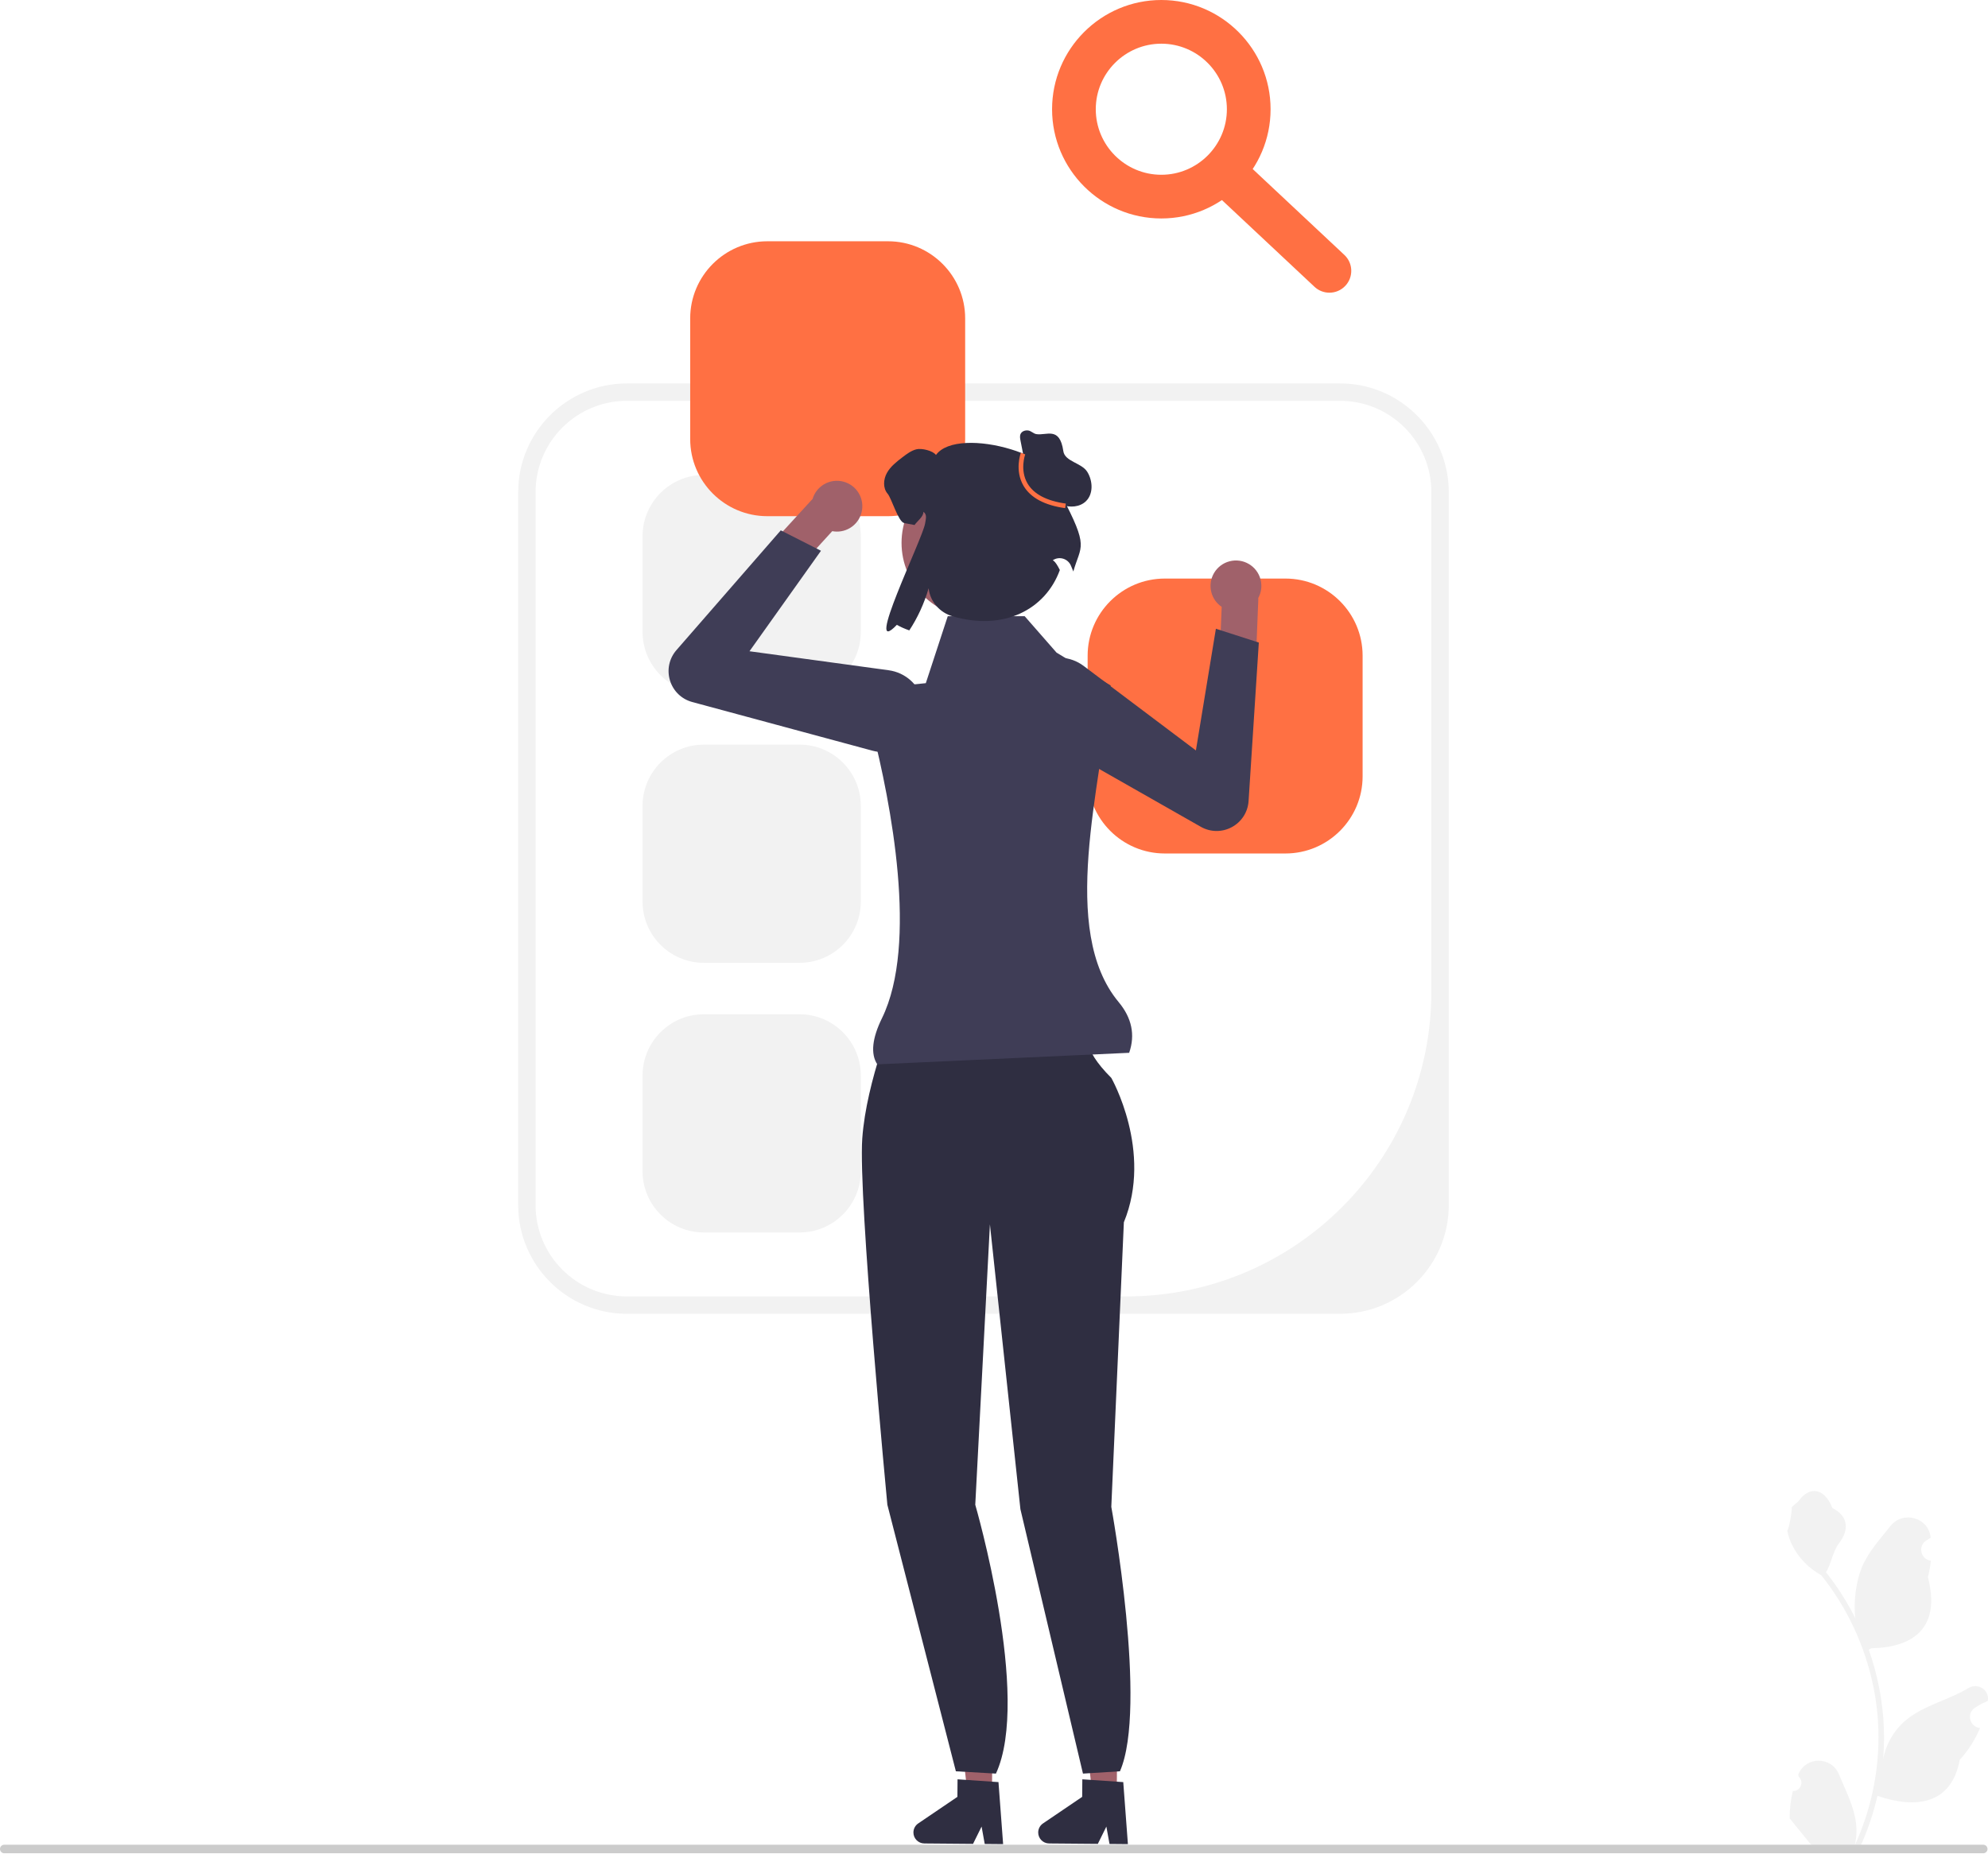
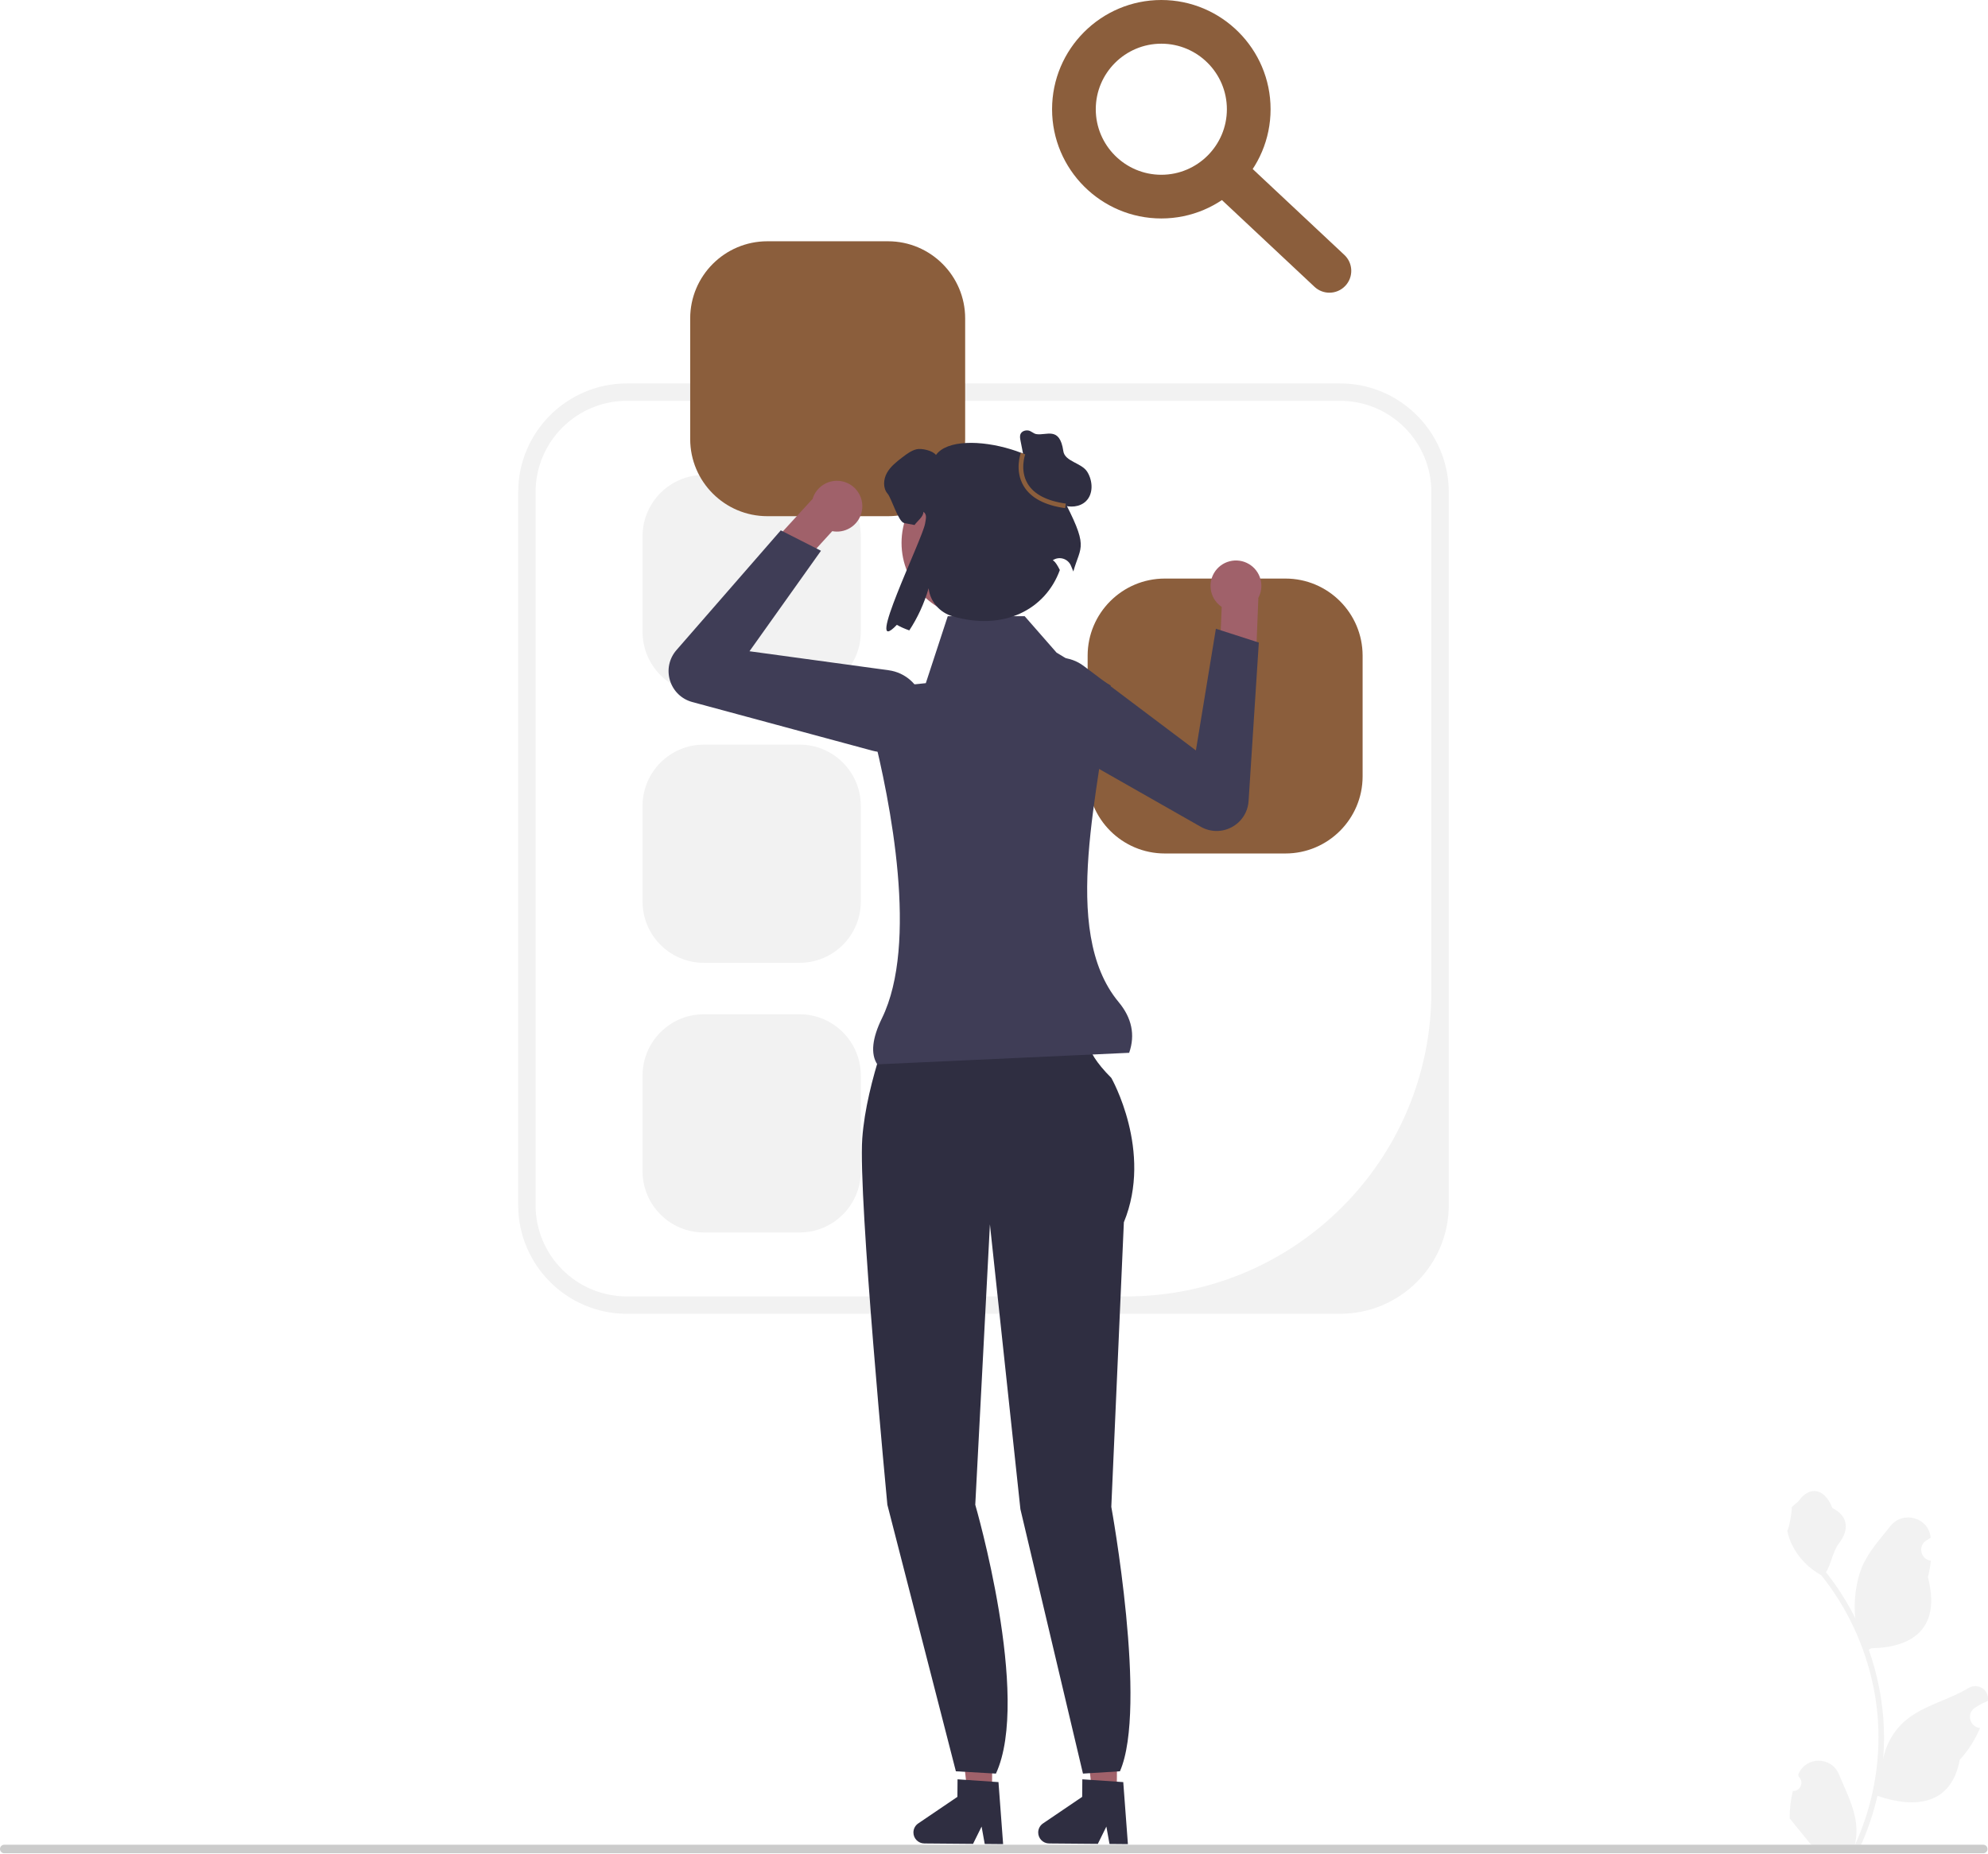
<svg xmlns="http://www.w3.org/2000/svg" width="552.81" height="515.459" viewBox="0 0 552.81 515.459" role="img" artist="Katerina Limpitsouni" source="https://undraw.co/">
  <path d="M372.633,365.415H174.325c-16.669,0-30.23-13.561-30.23-30.23V136.877c0-16.669,13.561-30.23,30.23-30.23h198.308c16.669,0,30.23,13.561,30.23,30.23v198.308c0,16.669-13.561,30.23-30.23,30.23ZM174.325,111.484c-14.024,0-25.393,11.369-25.393,25.393v198.308c0,14.024,11.369,25.393,25.393,25.393h138.91c46.829,0,84.791-37.962,84.791-84.791V136.877c0-14.024-11.369-25.393-25.393-25.393H174.325Z" fill="#f2f2f2" />
  <path d="M195.704,132.106c-9.386,0-17.021,7.635-17.021,17.021v26.642c0,9.386,7.635,17.021,17.021,17.021h26.642c9.386,0,17.021-7.635,17.021-17.021v-26.642c0-9.386-7.635-17.021-17.021-17.021h-26.642Z" fill="#f2f2f2" />
  <path d="M195.704,207.106c-9.386,0-17.021,7.635-17.021,17.021v26.642c0,9.386,7.635,17.021,17.021,17.021h26.642c9.386,0,17.021-7.635,17.021-17.021v-26.642c0-9.386-7.635-17.021-17.021-17.021h-26.642Z" fill="#f2f2f2" />
  <path d="M195.704,282.106c-9.386,0-17.021,7.635-17.021,17.021v26.642c0,9.386,7.635,17.021,17.021,17.021h26.642c9.386,0,17.021-7.635,17.021-17.021v-26.642c0-9.386-7.635-17.021-17.021-17.021h-26.642Z" fill="#f2f2f2" />
  <g>
-     <path d="M213.371,67.106c-11.826,0-21.447,9.621-21.447,21.447v33.569c0,11.826,9.621,21.447,21.447,21.447h33.569c11.826,0,21.447-9.621,21.447-21.447v-33.569c0-11.826-9.621-21.447-21.447-21.447h-33.569Z" fill="#ff7043" />
-     <path d="M323.89,160.919c-11.826,0-21.447,9.621-21.447,21.447v33.569c0,11.826,9.621,21.447,21.447,21.447h33.569c11.826,0,21.447-9.621,21.447-21.447v-33.569c0-11.826-9.621-21.447-21.447-21.447h-33.569Z" fill="#ff7043" />
+     <path d="M213.371,67.106c-11.826,0-21.447,9.621-21.447,21.447v33.569c0,11.826,9.621,21.447,21.447,21.447h33.569c11.826,0,21.447-9.621,21.447-21.447v-33.569c0-11.826-9.621-21.447-21.447-21.447h-33.569Z" fill="#8B5E3C" />
+     <path d="M323.89,160.919c-11.826,0-21.447,9.621-21.447,21.447v33.569c0,11.826,9.621,21.447,21.447,21.447h33.569c11.826,0,21.447-9.621,21.447-21.447v-33.569c0-11.826-9.621-21.447-21.447-21.447h-33.569Z" fill="#8B5E3C" />
    <g>
      <polygon points="275.842 498.808 269.023 498.75 266.004 471.833 276.069 471.917 275.842 498.808" fill="#a0616a" />
      <path d="M253.998,509.652c-.015,1.679,1.338,3.06,3.023,3.076l13.559,.113,2.374-4.811,.872,4.836,5.116,.046-1.292-17.248-1.78-.118-7.26-.5-2.342-.157-.041,4.88-10.892,7.388c-.829,.563-1.328,1.495-1.336,2.496Z" fill="#2f2e41" />
    </g>
    <g>
      <polygon points="310.54 498.808 303.72 498.75 300.702 471.833 310.767 471.917 310.54 498.808" fill="#a0616a" />
      <path d="M288.696,509.652c-.015,1.679,1.338,3.06,3.023,3.076l13.559,.113,2.374-4.811,.872,4.836,5.116,.046-1.292-17.248-1.78-.118-7.26-.5-2.342-.157-.041,4.88-10.892,7.388c-.829,.563-1.328,1.495-1.336,2.496Z" fill="#2f2e41" />
    </g>
    <path d="M249.081,281.178l27.643,.873,26.189,5.82s-2.619,3.201,6.111,11.93c0,0,11.639,20.369,3.492,40.156l-3.492,79.148s10.181,55.794,2.402,73.551l-10.281,.643-17.396-73.55-8.479-79.209-4.074,77.984s15.585,53.527,5.744,74.776l-11.135-.643-19.052-74.133s-8.148-85.549-6.984-101.844c1.164-16.295,9.311-35.5,9.311-35.5Z" fill="#2f2e41" />
    <g>
      <path d="M341.914,156.113c-3.779,.978-6.049,4.835-5.071,8.614,.448,1.732,1.505,3.14,2.877,4.071l-0,.01-.536,12.985,9.937,4.598,.793-19.981-.069,.002c.862-1.535,1.159-3.389,.683-5.228-.978-3.779-4.835-6.049-8.614-5.071Z" fill="#a0616a" />
      <path d="M286.378,202.455c-2.087-2.069-3.298-4.874-3.344-7.925-.061-4.092,1.99-7.807,5.486-9.935,4.026-2.452,9.06-2.204,12.825,.631l31.203,23.494,5.56-33.844,11.937,3.843-2.848,44.07c-.199,3.083-1.942,5.798-4.661,7.264-2.719,1.466-5.945,1.429-8.63-.098l-45.093-25.655c-.906-.515-1.722-1.137-2.435-1.844Z" fill="#3f3d56" />
    </g>
    <g>
      <path d="M238.799,137.182c1.995,3.355,.892,7.693-2.464,9.687-1.538,.914-3.28,1.171-4.91,.865l-.007,.007-8.761,9.599-10.294-3.73,13.505-14.748,.048,.05c.469-1.697,1.563-3.223,3.196-4.194,3.355-1.995,7.693-.892,9.687,2.464Z" fill="#a0616a" />
      <path d="M242.584,208.787l-50.085-13.529c-2.982-.806-5.299-3.051-6.198-6.006-.899-2.955-.224-6.111,1.805-8.44l29.005-33.301,11.182,5.675-19.88,27.949,38.699,5.285c4.67,.638,8.419,4.006,9.552,8.581,.984,3.973-.175,8.054-3.099,10.918-2.18,2.134-5.015,3.274-7.954,3.274-1.004,0-2.021-.133-3.027-.405Z" fill="#3f3d56" />
    </g>
    <path d="M313.989,292.822l-70.038,3.213c-1.924-2.921-1.403-7.313,1.291-12.814,10.171-20.767,2.447-60.055-2.75-80.512-1.458-5.74,2.456-11.446,8.349-12.035l6.604-.66,6.104-18.634h21.379l8.869,10.133,15.052,9.144c-2.74,28.221-14.414,68.071,2.217,88.055,3.637,4.371,4.669,9.097,2.923,14.111Z" fill="#3f3d56" />
    <circle cx="271.519" cy="150.987" r="20.824" fill="#a0616a" />
    <path d="M295.082,137.658c2.897-10.563-28.679-19.621-34.815-11.114-.853-1.209-4.007-1.944-5.453-1.573-1.447,.371-2.664,1.298-3.851,2.196-1.632,1.254-3.324,2.552-4.326,4.355-1.009,1.796-1.165,4.244,.193,5.802,1.076,1.239,2.966,7.823,4.584,8.15,1.128,.23,2.077,.415,2.894,.549,.727-1.061,2.581-2.394,2.448-3.677,1.098,.727,.697,2.006,.476,3.314-.737,4.354-17.346,38.055-7.833,28.124,.942,.556,2.107,1.076,3.45,1.551,2.278-3.435,4.147-7.486,5.379-11.723l.009,.078c.424,3.682,3.115,6.703,6.674,7.734,14.279,4.137,25.83-1.933,29.803-12.88-1.455-2.953-2.088-2.632-1.958-2.72,1.816-1.224,4.311-.423,5.092,1.622,.23,.603,.439,1.118,.62,1.506,2.07-7.405,4.532-6.336-3.385-21.294Z" fill="#2f2e41" />
    <path d="M285.231,129.994l-1.459-7.457c-.123-.627-.239-1.307,.044-1.88,.363-.736,1.297-1.041,2.109-.924,.812,.117,1.42,.859,2.228,1.002,2.81,.497,6.524-2.279,7.531,4.742,.42,2.927,5.091,3.237,6.651,5.749,1.56,2.512,1.751,6.139-.377,8.191-1.7,1.639-4.431,1.828-6.639,.991-2.208-.837-3.981-2.529-5.529-4.312s-2.95-3.714-4.736-5.259" fill="#2f2e41" />
-     <path d="M296.195,141.336c-5.698-.796-9.582-2.868-11.544-6.159-2.568-4.307-.848-9.05-.773-9.25l1.204,.448c-.016,.044-1.576,4.385,.68,8.156,1.755,2.933,5.325,4.795,10.611,5.533l-.178,1.273Z" fill="#ff7043" />
+     <path d="M296.195,141.336c-5.698-.796-9.582-2.868-11.544-6.159-2.568-4.307-.848-9.05-.773-9.25l1.204,.448c-.016,.044-1.576,4.385,.68,8.156,1.755,2.933,5.325,4.795,10.611,5.533l-.178,1.273Z" fill="#8B5E3C" />
  </g>
-   <path d="M322.934,60.762c-16.751,0-30.381-13.63-30.381-30.381S306.183,0,322.934,0s30.381,13.63,30.381,30.381-13.63,30.381-30.381,30.381Zm0-48.61c-10.052,0-18.229,8.177-18.229,18.229s8.177,18.229,18.229,18.229,18.229-8.177,18.229-18.229-8.177-18.229-18.229-18.229Z" fill="#ff7043" />
-   <path d="M369.677,81.409c-1.489,0-2.982-.543-4.154-1.644l-28.515-26.723c-2.451-2.293-2.575-6.139-.279-8.586,2.29-2.457,6.136-2.578,8.586-.279l28.515,26.723c2.451,2.293,2.575,6.139,.279,8.586-1.196,1.279-2.813,1.923-4.433,1.923Z" fill="#ff7043" />
+   <path d="M322.934,60.762c-16.751,0-30.381-13.63-30.381-30.381S306.183,0,322.934,0s30.381,13.63,30.381,30.381-13.63,30.381-30.381,30.381Zm0-48.61c-10.052,0-18.229,8.177-18.229,18.229s8.177,18.229,18.229,18.229,18.229-8.177,18.229-18.229-8.177-18.229-18.229-18.229Z" fill="#8B5E3C" />
+   <path d="M369.677,81.409c-1.489,0-2.982-.543-4.154-1.644l-28.515-26.723c-2.451-2.293-2.575-6.139-.279-8.586,2.29-2.457,6.136-2.578,8.586-.279l28.515,26.723c2.451,2.293,2.575,6.139,.279,8.586-1.196,1.279-2.813,1.923-4.433,1.923Z" fill="#8B5E3C" />
  <g>
    <path d="M498.551,498.126c2.066,.129,3.208-2.437,1.645-3.933l-.155-.618c.02-.05,.041-.099,.062-.148,2.089-4.982,9.17-4.947,11.241,.042,1.839,4.428,4.179,8.864,4.756,13.546,.258,2.067,.142,4.172-.316,6.2,4.308-9.411,6.575-19.687,6.575-30.021,0-2.597-.142-5.193-.433-7.783-.239-2.119-.568-4.224-.995-6.31-2.306-11.277-7.299-22.018-14.5-30.99-3.462-1.892-6.349-4.851-8.093-8.397-.626-1.279-1.117-2.655-1.35-4.056,.394,.052,1.486-5.949,1.188-6.317,.549-.833,1.532-1.247,2.131-2.06,2.982-4.043,7.091-3.337,9.236,2.157,4.582,2.313,4.627,6.148,1.815,9.837-1.789,2.347-2.035,5.522-3.604,8.035,.162,.207,.329,.407,.491,.614,2.961,3.798,5.522,7.88,7.681,12.169-.61-4.766,.291-10.508,1.826-14.21,1.748-4.217,5.025-7.769,7.91-11.415,3.466-4.379,10.573-2.468,11.184,3.083,.006,.054,.012,.107,.017,.161-.429,.242-.848,.499-1.259,.77-2.339,1.547-1.531,5.174,1.241,5.602l.063,.01c-.155,1.544-.42,3.074-.807,4.579,3.702,14.316-4.29,19.53-15.701,19.764-.252,.129-.497,.258-.749,.381,1.156,3.255,2.08,6.594,2.764,9.979,.614,2.99,1.04,6.013,1.279,9.049,.297,3.83,.271,7.68-.052,11.503l.019-.136c.82-4.211,3.107-8.145,6.427-10.87,4.946-4.063,11.933-5.559,17.268-8.824,2.568-1.572,5.859,.459,5.411,3.437l-.022,.143c-.794,.323-1.569,.698-2.319,1.117-.429,.242-.848,.499-1.259,.77-2.339,1.547-1.531,5.174,1.241,5.602l.063,.01c.045,.006,.084,.013,.129,.019-1.363,3.236-3.262,6.239-5.639,8.829-2.315,12.497-12.256,13.683-22.89,10.044h-.006c-1.163,5.064-2.861,10.011-5.044,14.726h-18.02c-.065-.2-.123-.407-.181-.607,1.666,.103,3.346,.006,4.986-.297-1.337-1.641-2.674-3.294-4.011-4.935-.032-.032-.058-.065-.084-.097-.678-.84-1.363-1.673-2.041-2.512l-0-.001c-.042-2.578,.267-5.147,.879-7.64l.001-0Z" fill="#f2f2f2" />
    <path d="M0,514.269c0,.66,.53,1.19,1.19,1.19H551.48c.66,0,1.19-.53,1.19-1.19,0-.66-.53-1.19-1.19-1.19H1.19c-.66,0-1.19,.53-1.19,1.19Z" fill="#ccc" />
  </g>
</svg>
